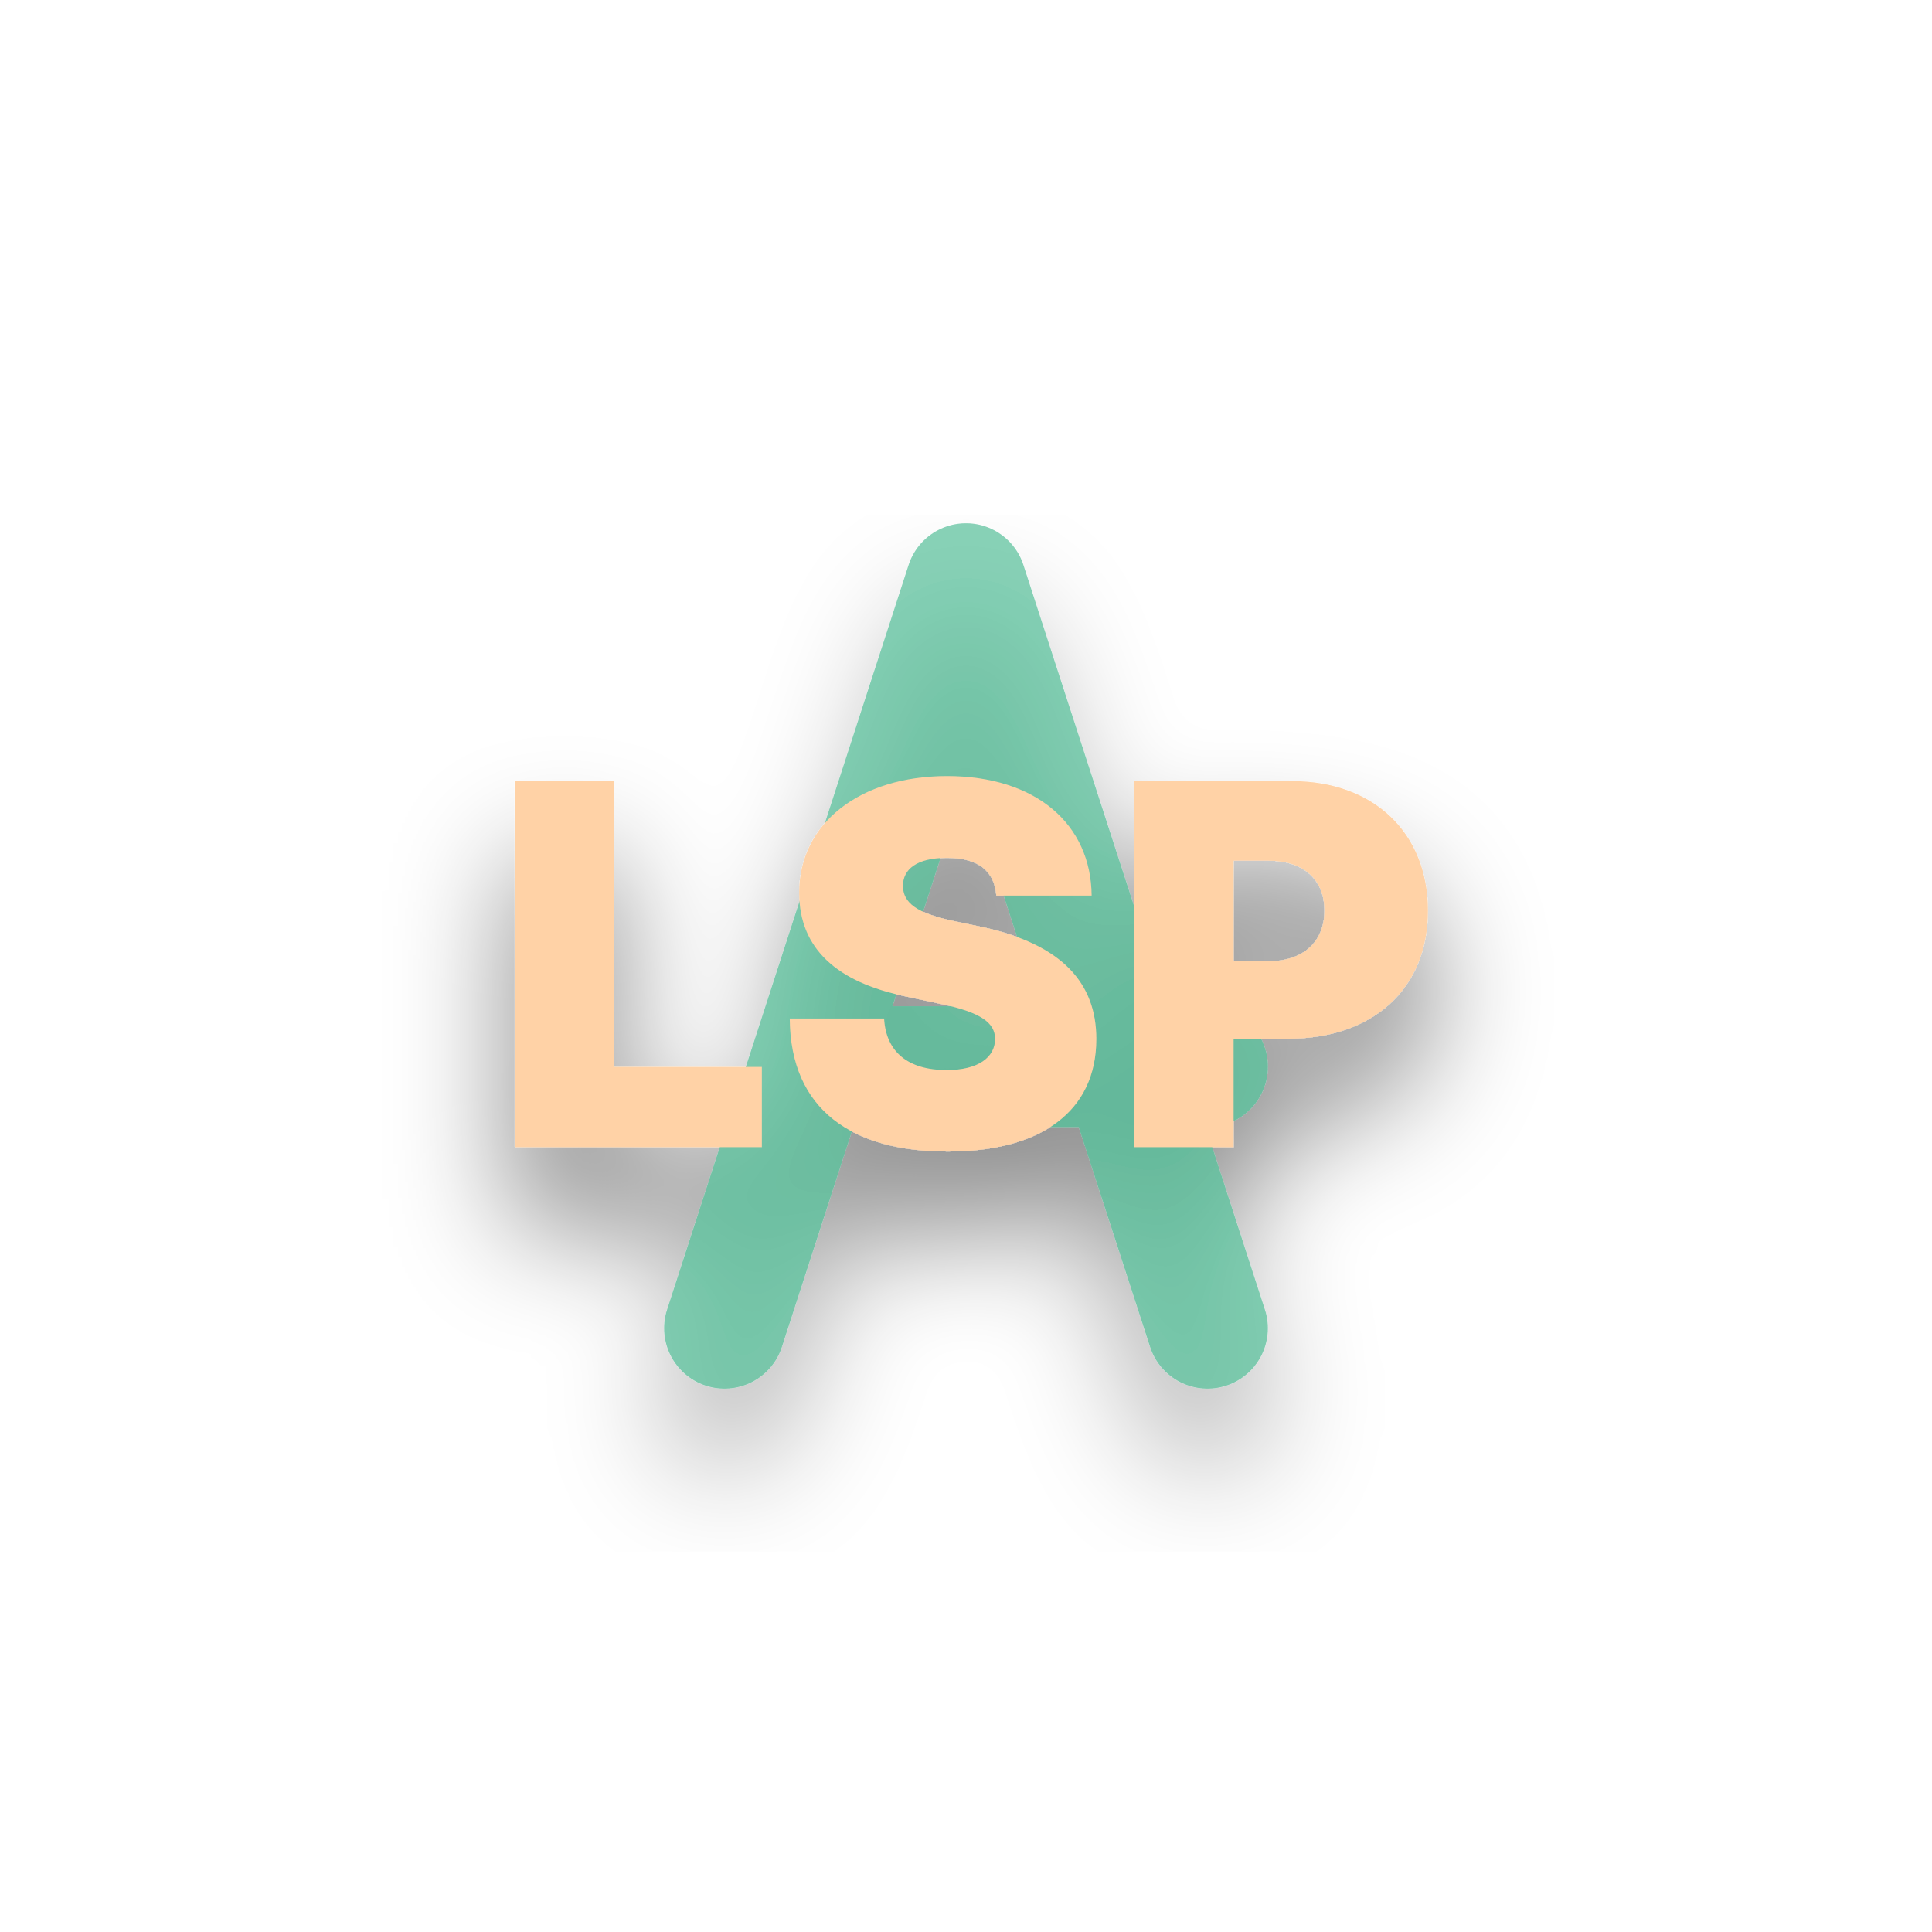
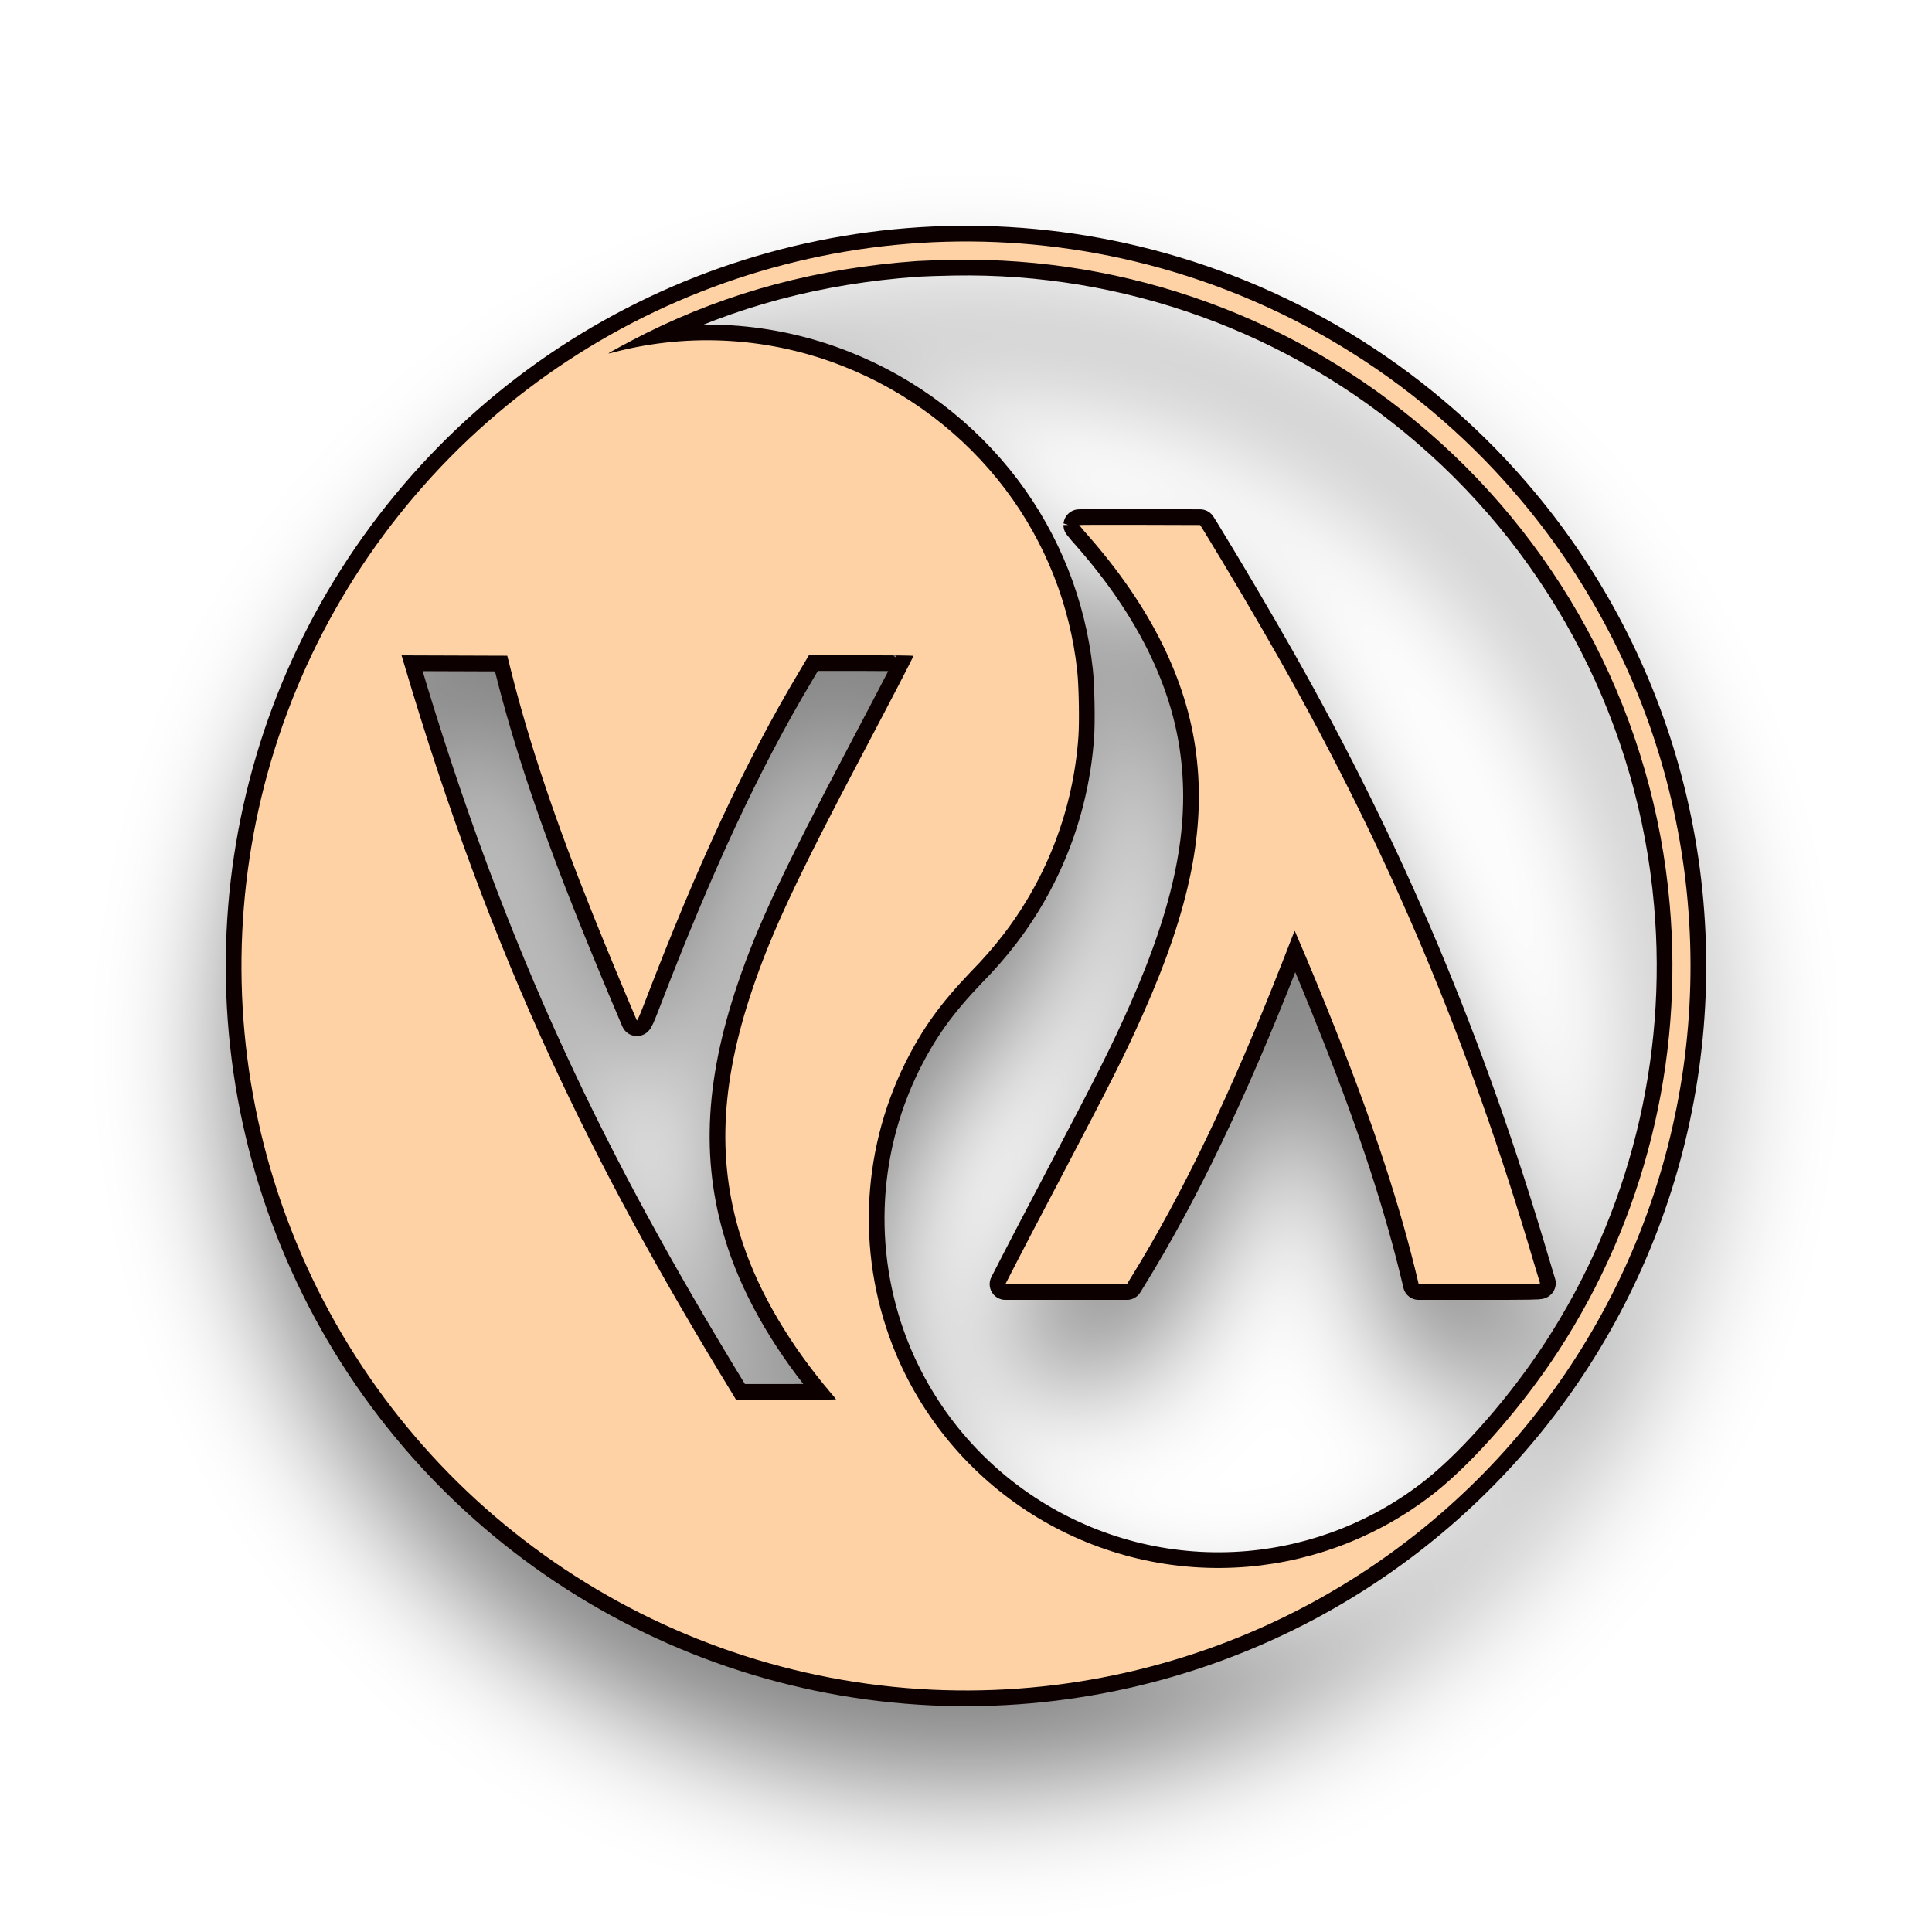
<svg xmlns="http://www.w3.org/2000/svg" width="96" height="96" viewBox="0 0 96 96" role="img" aria-label="Gas Plasma LSP language icon">
  <defs>
    <linearGradient id="tile" x1="14" y1="10" x2="82" y2="86" gradientUnits="userSpaceOnUse">
      <stop offset="0" stop-color="#2A1200" />
      <stop offset=".48" stop-color="#160700" />
      <stop offset="1" stop-color="#080200" />
    </linearGradient>
    <linearGradient id="ember" x1="20" y1="15" x2="76" y2="83" gradientUnits="userSpaceOnUse">
      <stop offset="0" stop-color="#FFD2A6" />
      <stop offset=".28" stop-color="#FFD700" />
      <stop offset=".72" stop-color="#FF8C00" />
      <stop offset="1" stop-color="#FF4500" />
    </linearGradient>
    <linearGradient id="panel" x1="24" y1="24" x2="72" y2="72" gradientUnits="userSpaceOnUse">
      <stop offset="0" stop-color="#2A1200" />
      <stop offset=".6" stop-color="#100600" />
      <stop offset="1" stop-color="#050100" />
    </linearGradient>
    <linearGradient id="darkGlass" x1="24" y1="22" x2="72" y2="72" gradientUnits="userSpaceOnUse">
      <stop offset="0" stop-color="#2A1200" />
      <stop offset=".58" stop-color="#100600" />
      <stop offset="1" stop-color="#050100" />
    </linearGradient>
    <radialGradient id="disc" cx="39%" cy="31%" r="68%">
      <stop offset="0" stop-color="#FFF0DB" />
      <stop offset=".28" stop-color="#E8C547" />
      <stop offset=".56" stop-color="#FF9B7A" />
      <stop offset="1" stop-color="#4D2600" />
    </radialGradient>
    <filter id="shadow" x="-20%" y="-20%" width="140%" height="150%">
      <feDropShadow dx="0" dy="4" stdDeviation="3" flood-color="#050100" flood-opacity=".48" />
    </filter>
    <filter id="softGlow" x="-20%" y="-20%" width="140%" height="140%">
      <feGaussianBlur stdDeviation="1.6" result="blur" />
      <feMerge>
        <feMergeNode in="blur" />
        <feMergeNode in="SourceGraphic" />
      </feMerge>
    </filter>
  </defs>
  <g filter="url(#shadow)">
-     <path d="M36 66l12-37 12 37M43 53h17" fill="none" stroke="#3FB68B" stroke-width="6" stroke-linecap="round" stroke-linejoin="round" opacity=".62" />
-     <text x="48" y="57" text-anchor="middle" font-family="Inter, SF Pro Display, Segoe UI, Arial, sans-serif" font-size="25" font-weight="900" fill="#FFD2A6">LSP</text>
+     <path d="M11.445 23.987A12.001 12 0 1 1 15.005.382a12.013 12.013 0 0 1 6.217 3.938 11.96 11.958 0 0 1 2.376 4.59c.47 1.773.53 3.642.17 5.442a11.981 11.98 0 0 1-6.12 8.238 12.036 12.035 0 0 1-6.203 1.397zm5.234-2.038a5.8 5.8 0 0 0 3.1-1.236c.647-.518 1.446-1.436 2.029-2.33a11.688 11.687 0 0 0 1.847-7.41A11.68 11.678 0 0 0 19.64 3.14 11.674 11.673 0 0 0 11.796.304c-.232.004-.506.013-.61.02-1.636.117-3.1.506-4.48 1.192-.26.13-.637.333-.63.34a.845.845 0 0 0 .116-.028 6.114 6.113 0 0 1 3.78.241 6.235 6.234 0 0 1 2.68 2.036 6.075 6.074 0 0 1 1.19 3.007c.027.238.038.84.02 1.088a6.082 6.081 0 0 1-1.236 3.27 6.615 6.614 0 0 1-.546.625c-.507.53-.802.941-1.089 1.516a5.81 5.81 0 0 0-.15 4.817 5.795 5.794 0 0 0 5.837 3.521zm-3.848-5.028c.098-.192.429-.825.735-1.406.845-1.607 1.083-2.08 1.375-2.74.768-1.73 1.033-3.038.87-4.302-.156-1.22-.756-2.427-1.79-3.604a3.234 3.234 0 0 1-.147-.173c0-.003.45-.005 1.002-.003l1.002.003.063.1a78.36 78.36 0 0 1 1.257 2.133c1.817 3.212 3.136 6.344 4.212 10.001l.098.324c.005.013-.2.016-1.003.016h-1.007l-.008-.035c-.292-1.237-.728-2.572-1.36-4.16a55.634 55.628 0 0 0-.684-1.655c-.004 0-.014.022-.023.047l-.178.456c-.853 2.176-1.658 3.854-2.512 5.237l-.068.11h-2.013Zm-2.985 2.255a.98.98 0 0 0-.073-.09c-.69-.81-1.193-1.665-1.468-2.489-.434-1.305-.385-2.615.162-4.227.316-.933.743-1.843 1.822-3.887.514-.974.84-1.602.84-1.62 0-.005-.39-.01-.866-.01h-.865l-.17.287c-.878 1.47-1.666 3.16-2.565 5.504-.073.19-.11.268-.116.255a95.92 95.92 0 0 1-.72-1.736C5.203 9.61 4.762 8.3 4.462 7.1l-.06-.239-.875-.003-.876-.003.044.148c.71 2.397 1.5 4.524 2.427 6.532.82 1.777 1.762 3.512 3.037 5.595l.032.054h.828c.455 0 .827-.003.827-.006z" transform="translate(12.00 12.00) scale(3)" fill="#FFD2A6" stroke="#080200" stroke-width="0.52" paint-order="stroke fill" stroke-linejoin="round" />
  </g>
</svg>
